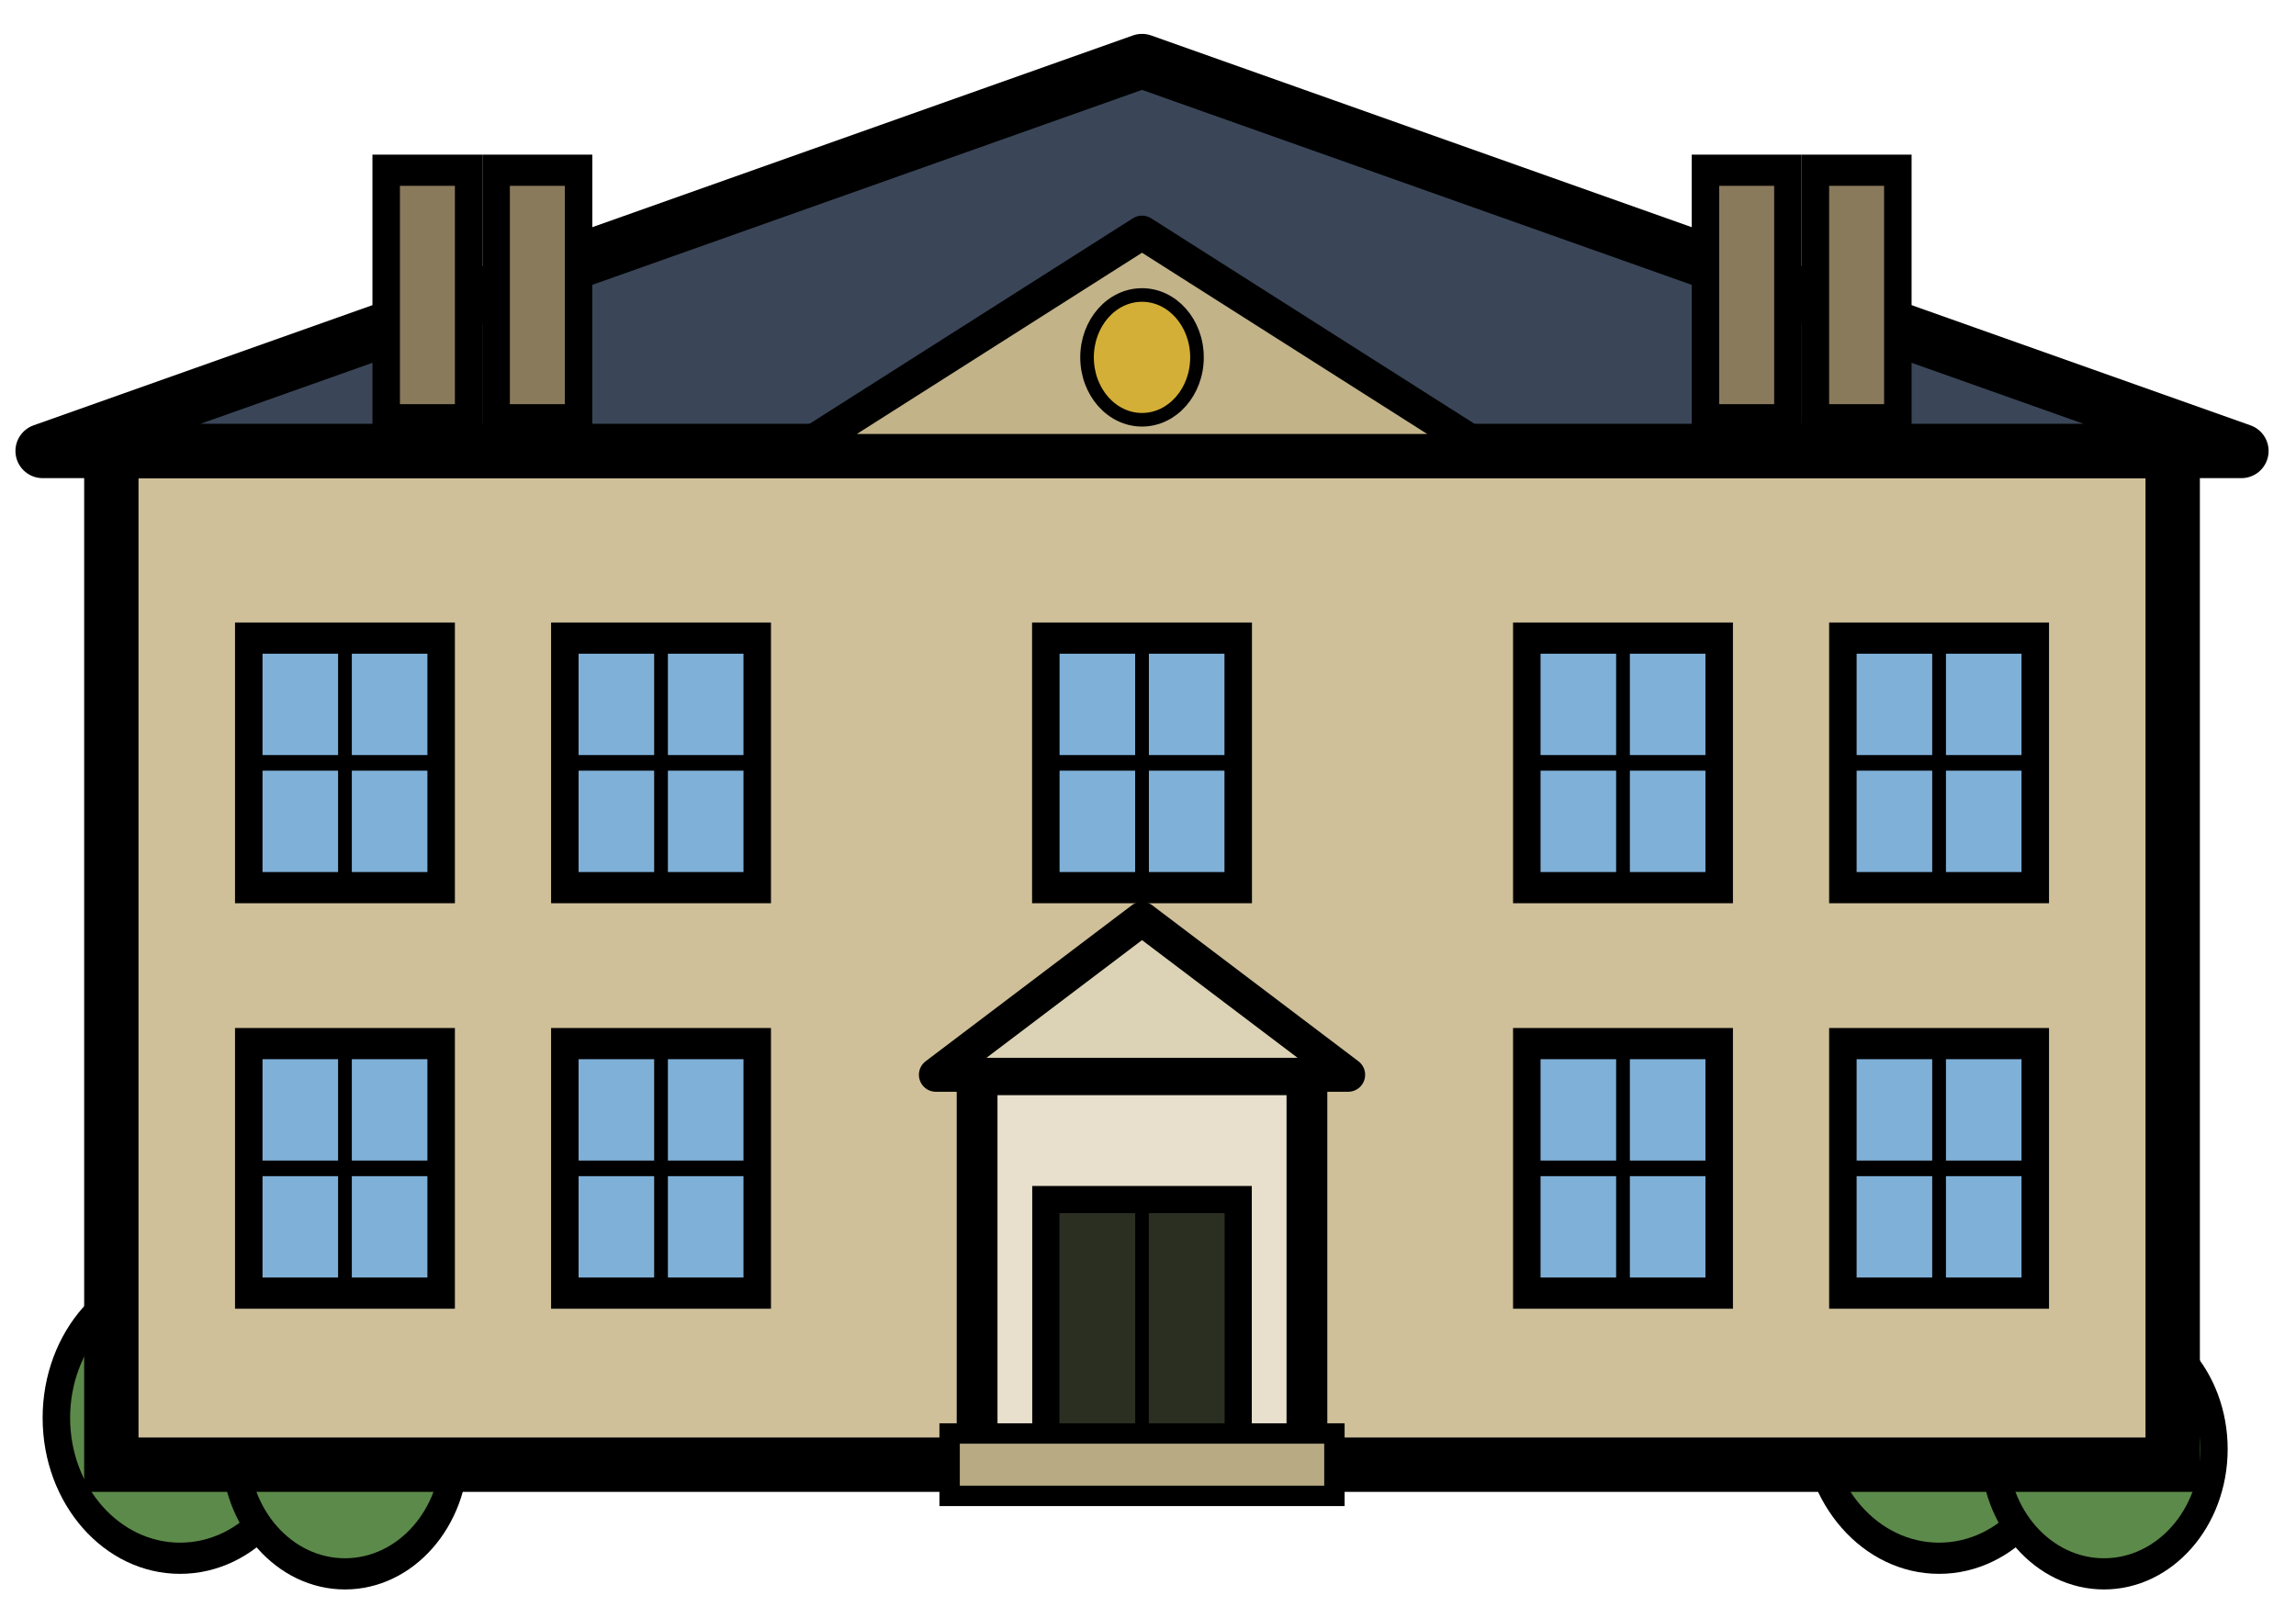
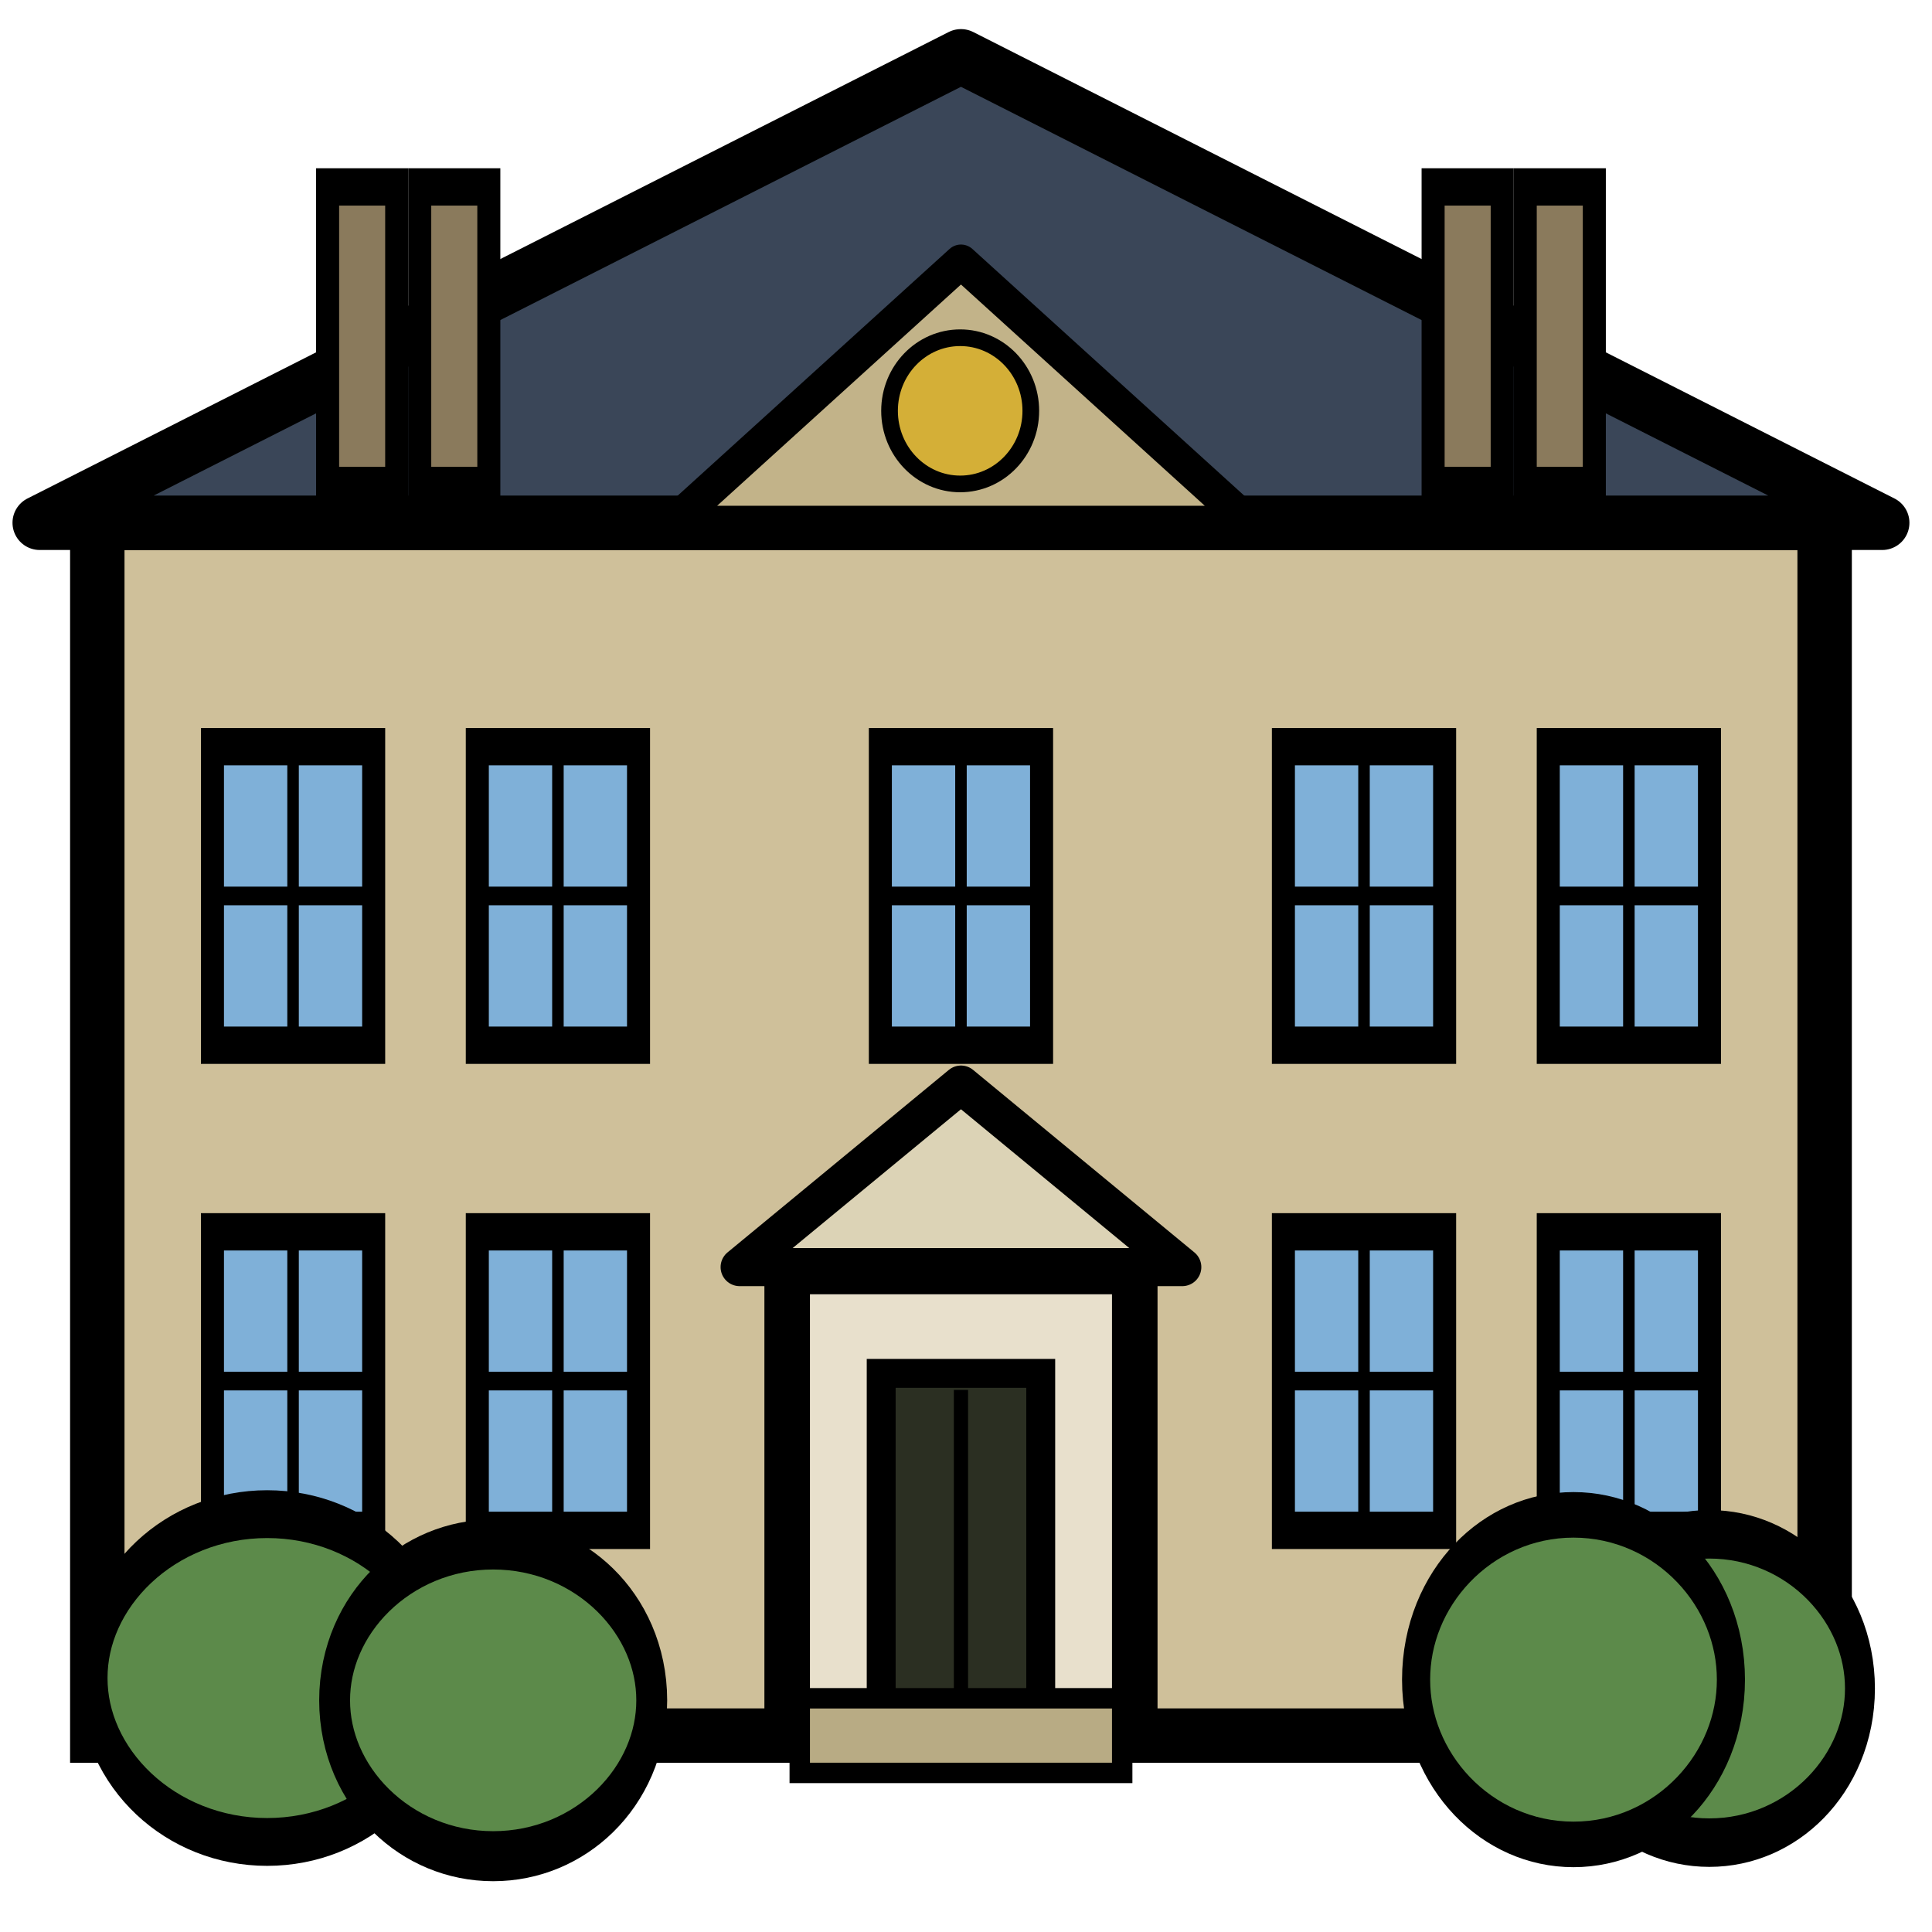
- <svg xmlns="http://www.w3.org/2000/svg" viewBox="0 0 200 140" version="1.1" id="svg39">
+ <svg xmlns="http://www.w3.org/2000/svg" viewBox="0 0 200 200" version="1.1" id="svg39" width="200" height="200">
  <defs id="defs39" />
-   <g fill="#5c8a4a" stroke="#000000" stroke-width="2" id="g4" transform="matrix(1.197071,0,0,1.358689,-20.22823,-42.23474)">
-     <circle cx="30" cy="122" r="9" id="circle1" />
-     <circle cx="42" cy="124" r="8" id="circle2" />
-     <circle cx="158" cy="122" r="9" id="circle3" />
-     <circle cx="170" cy="124" r="8" id="circle4" />
-   </g>
-   <rect x="9.699" y="39.287" width="179.561" height="88.315" fill="#cfc09a" stroke="#000000" stroke-width="4.735" id="rect4" />
-   <path d="M 3.713,39.287 99.479,5.319 195.245,39.287 Z" fill="#3a4658" stroke="#000000" stroke-width="4.735" stroke-linejoin="round" id="path4" />
-   <path d="M 69.552,39.287 99.479,20.265 129.406,39.287 Z" fill="#c2b389" stroke="#000000" stroke-width="2.959" stroke-linejoin="round" id="path5" />
-   <ellipse cx="99.479" cy="31.134" fill="#d4af37" stroke="#000000" stroke-width="1.184" id="circle5" rx="4.788" ry="5.435" />
-   <g fill="#8a7a5c" stroke="#000000" stroke-width="2" id="g8" transform="matrix(1.197071,0,0,1.358689,-20.22823,-42.23474)">
+   <rect x="10.072" y="54.118" width="178.814" height="125.551" fill="#cfc09a" stroke="#000000" stroke-width="5.634" id="rect4" />
+   <path d="M 4.111,54.118 99.479,5.829 194.846,54.118 Z" fill="#3a4658" stroke="#000000" stroke-width="5.634" stroke-linejoin="round" id="path4" />
+   <path d="m 69.677,54.118 29.802,-27.042 29.802,27.042 z" fill="#c2b389" stroke="#000000" stroke-width="3.521" stroke-linejoin="round" id="path5" />
+   <ellipse cx="99.397" cy="42.529" fill="#d4af37" stroke="#000000" stroke-width="1.726" id="circle5" rx="7.312" ry="7.567" />
+   <g fill="#8a7a5c" stroke="#000000" stroke-width="2" id="g8" transform="matrix(1.192095,0,0,1.931556,-19.73055,-61.77518)">
    <rect x="45" y="42" width="6" height="16" id="rect5" />
    <rect x="53" y="42" width="6" height="16" id="rect6" />
    <rect x="141" y="42" width="6" height="16" id="rect7" />
    <rect x="149" y="42" width="6" height="16" id="rect8" />
  </g>
-   <g fill="#7fb0d8" stroke="#000000" stroke-width="2" id="g16" transform="matrix(1.197071,0,0,1.358689,-20.22823,-42.23474)">
+   <g fill="#7fb0d8" stroke="#000000" stroke-width="2" id="g16" transform="matrix(1.192095,0,0,1.931556,-19.73055,-61.77518)">
    <rect x="35" y="72" width="14" height="16" id="rect12" />
    <rect x="58" y="72" width="14" height="16" id="rect13" />
    <rect x="93" y="72" width="14" height="16" id="rect14" />
    <rect x="128" y="72" width="14" height="16" id="rect15" />
    <rect x="151" y="72" width="14" height="16" id="rect16" />
  </g>
-   <g fill="#7fb0d8" stroke="#000000" stroke-width="2" id="g20" transform="matrix(1.197071,0,0,1.358689,-20.22823,-42.23474)">
+   <g fill="#7fb0d8" stroke="#000000" stroke-width="2" id="g20" transform="matrix(1.192095,0,0,1.931556,-19.73055,-61.77518)">
    <rect x="35" y="98" width="14" height="16" id="rect17" />
    <rect x="58" y="98" width="14" height="16" id="rect18" />
    <rect x="128" y="98" width="14" height="16" id="rect19" />
    <rect x="151" y="98" width="14" height="16" id="rect20" />
  </g>
-   <g stroke="#000000" stroke-width="1" id="g37" transform="matrix(1.197071,0,0,1.358689,-20.22823,-42.23474)">
+   <g stroke="#000000" stroke-width="1" id="g37" transform="matrix(1.192095,0,0,1.931556,-19.73055,-61.77518)">
    <line x1="42" y1="72" x2="42" y2="88" id="line20" />
    <line x1="35" y1="80" x2="49" y2="80" id="line21" />
    <line x1="65" y1="72" x2="65" y2="88" id="line22" />
    <line x1="58" y1="80" x2="72" y2="80" id="line23" />
    <line x1="100" y1="72" x2="100" y2="88" id="line24" />
    <line x1="93" y1="80" x2="107" y2="80" id="line25" />
    <line x1="135" y1="72" x2="135" y2="88" id="line26" />
    <line x1="128" y1="80" x2="142" y2="80" id="line27" />
    <line x1="158" y1="72" x2="158" y2="88" id="line28" />
    <line x1="151" y1="80" x2="165" y2="80" id="line29" />
    <line x1="42" y1="98" x2="42" y2="114" id="line30" />
    <line x1="35" y1="106" x2="49" y2="106" id="line31" />
    <line x1="65" y1="98" x2="65" y2="114" id="line32" />
    <line x1="58" y1="106" x2="72" y2="106" id="line33" />
    <line x1="135" y1="98" x2="135" y2="114" id="line34" />
    <line x1="128" y1="106" x2="142" y2="106" id="line35" />
    <line x1="158" y1="98" x2="158" y2="114" id="line36" />
    <line x1="151" y1="106" x2="165" y2="106" id="line37" />
  </g>
-   <rect x="85.114" y="93.634" width="28.73" height="33.967" fill="#e8e0cc" stroke="#000000" stroke-width="3.551" id="rect37" />
-   <path d="M 81.523,93.634 99.479,80.047 117.435,93.634 Z" fill="#dcd3b6" stroke="#000000" stroke-width="2.959" stroke-linejoin="round" id="path37" />
-   <rect x="91.099" y="104.504" width="16.759" height="23.098" fill="#2b2f22" stroke="#000000" stroke-width="2.367" id="rect38" />
-   <line x1="99.479" y1="104.504" x2="99.479" y2="127.601" stroke="#000000" stroke-width="1.184" id="line38" />
-   <rect x="82.72" y="124.884" width="33.518" height="5.435" fill="#b8ab84" stroke="#000000" stroke-width="1.776" id="rect39" />
+   <rect x="81.488" y="131.625" width="35.982" height="47.8" fill="#e8e0cc" stroke="#000000" stroke-width="4.715" id="rect37" />
+   <path d="M 76.567,131.17 99.479,112.275 122.39,131.17 Z" fill="#dcd3b6" stroke="#000000" stroke-width="3.942" stroke-linejoin="round" id="path37" />
+   <rect x="91.221" y="142.171" width="16.515" height="37.411" fill="#2b2f22" stroke="#000000" stroke-width="2.991" id="rect38" />
+   <g fill="#5c8a4a" stroke="#000000" stroke-width="2" id="g4" transform="matrix(1.192095,0,0,1.931556,-19.73055,-61.77518)">
+     <ellipse cx="39.754" cy="121.915" id="circle1" rx="15.147" ry="8.784" style="stroke-width:2.563" />
+     <ellipse cx="164.986" cy="122.474" id="circle4" rx="13.081" ry="8.262" style="stroke-width:2.599" />
+     <ellipse cx="153.192" cy="122" id="circle3" rx="13.669" ry="8.831" style="stroke-width:2.441" />
+     <ellipse cx="59.378" cy="123.11" id="circle2" rx="13.769" ry="8.353" style="stroke-width:2.681" />
+   </g>
+   <line x1="99.479" y1="143.885" x2="99.479" y2="179.669" stroke="#000000" stroke-width="1.47" id="line38" />
+   <rect x="82.79" y="175.806" width="33.379" height="7.726" fill="#b8ab84" stroke="#000000" stroke-width="2.113" id="rect39" />
</svg>
